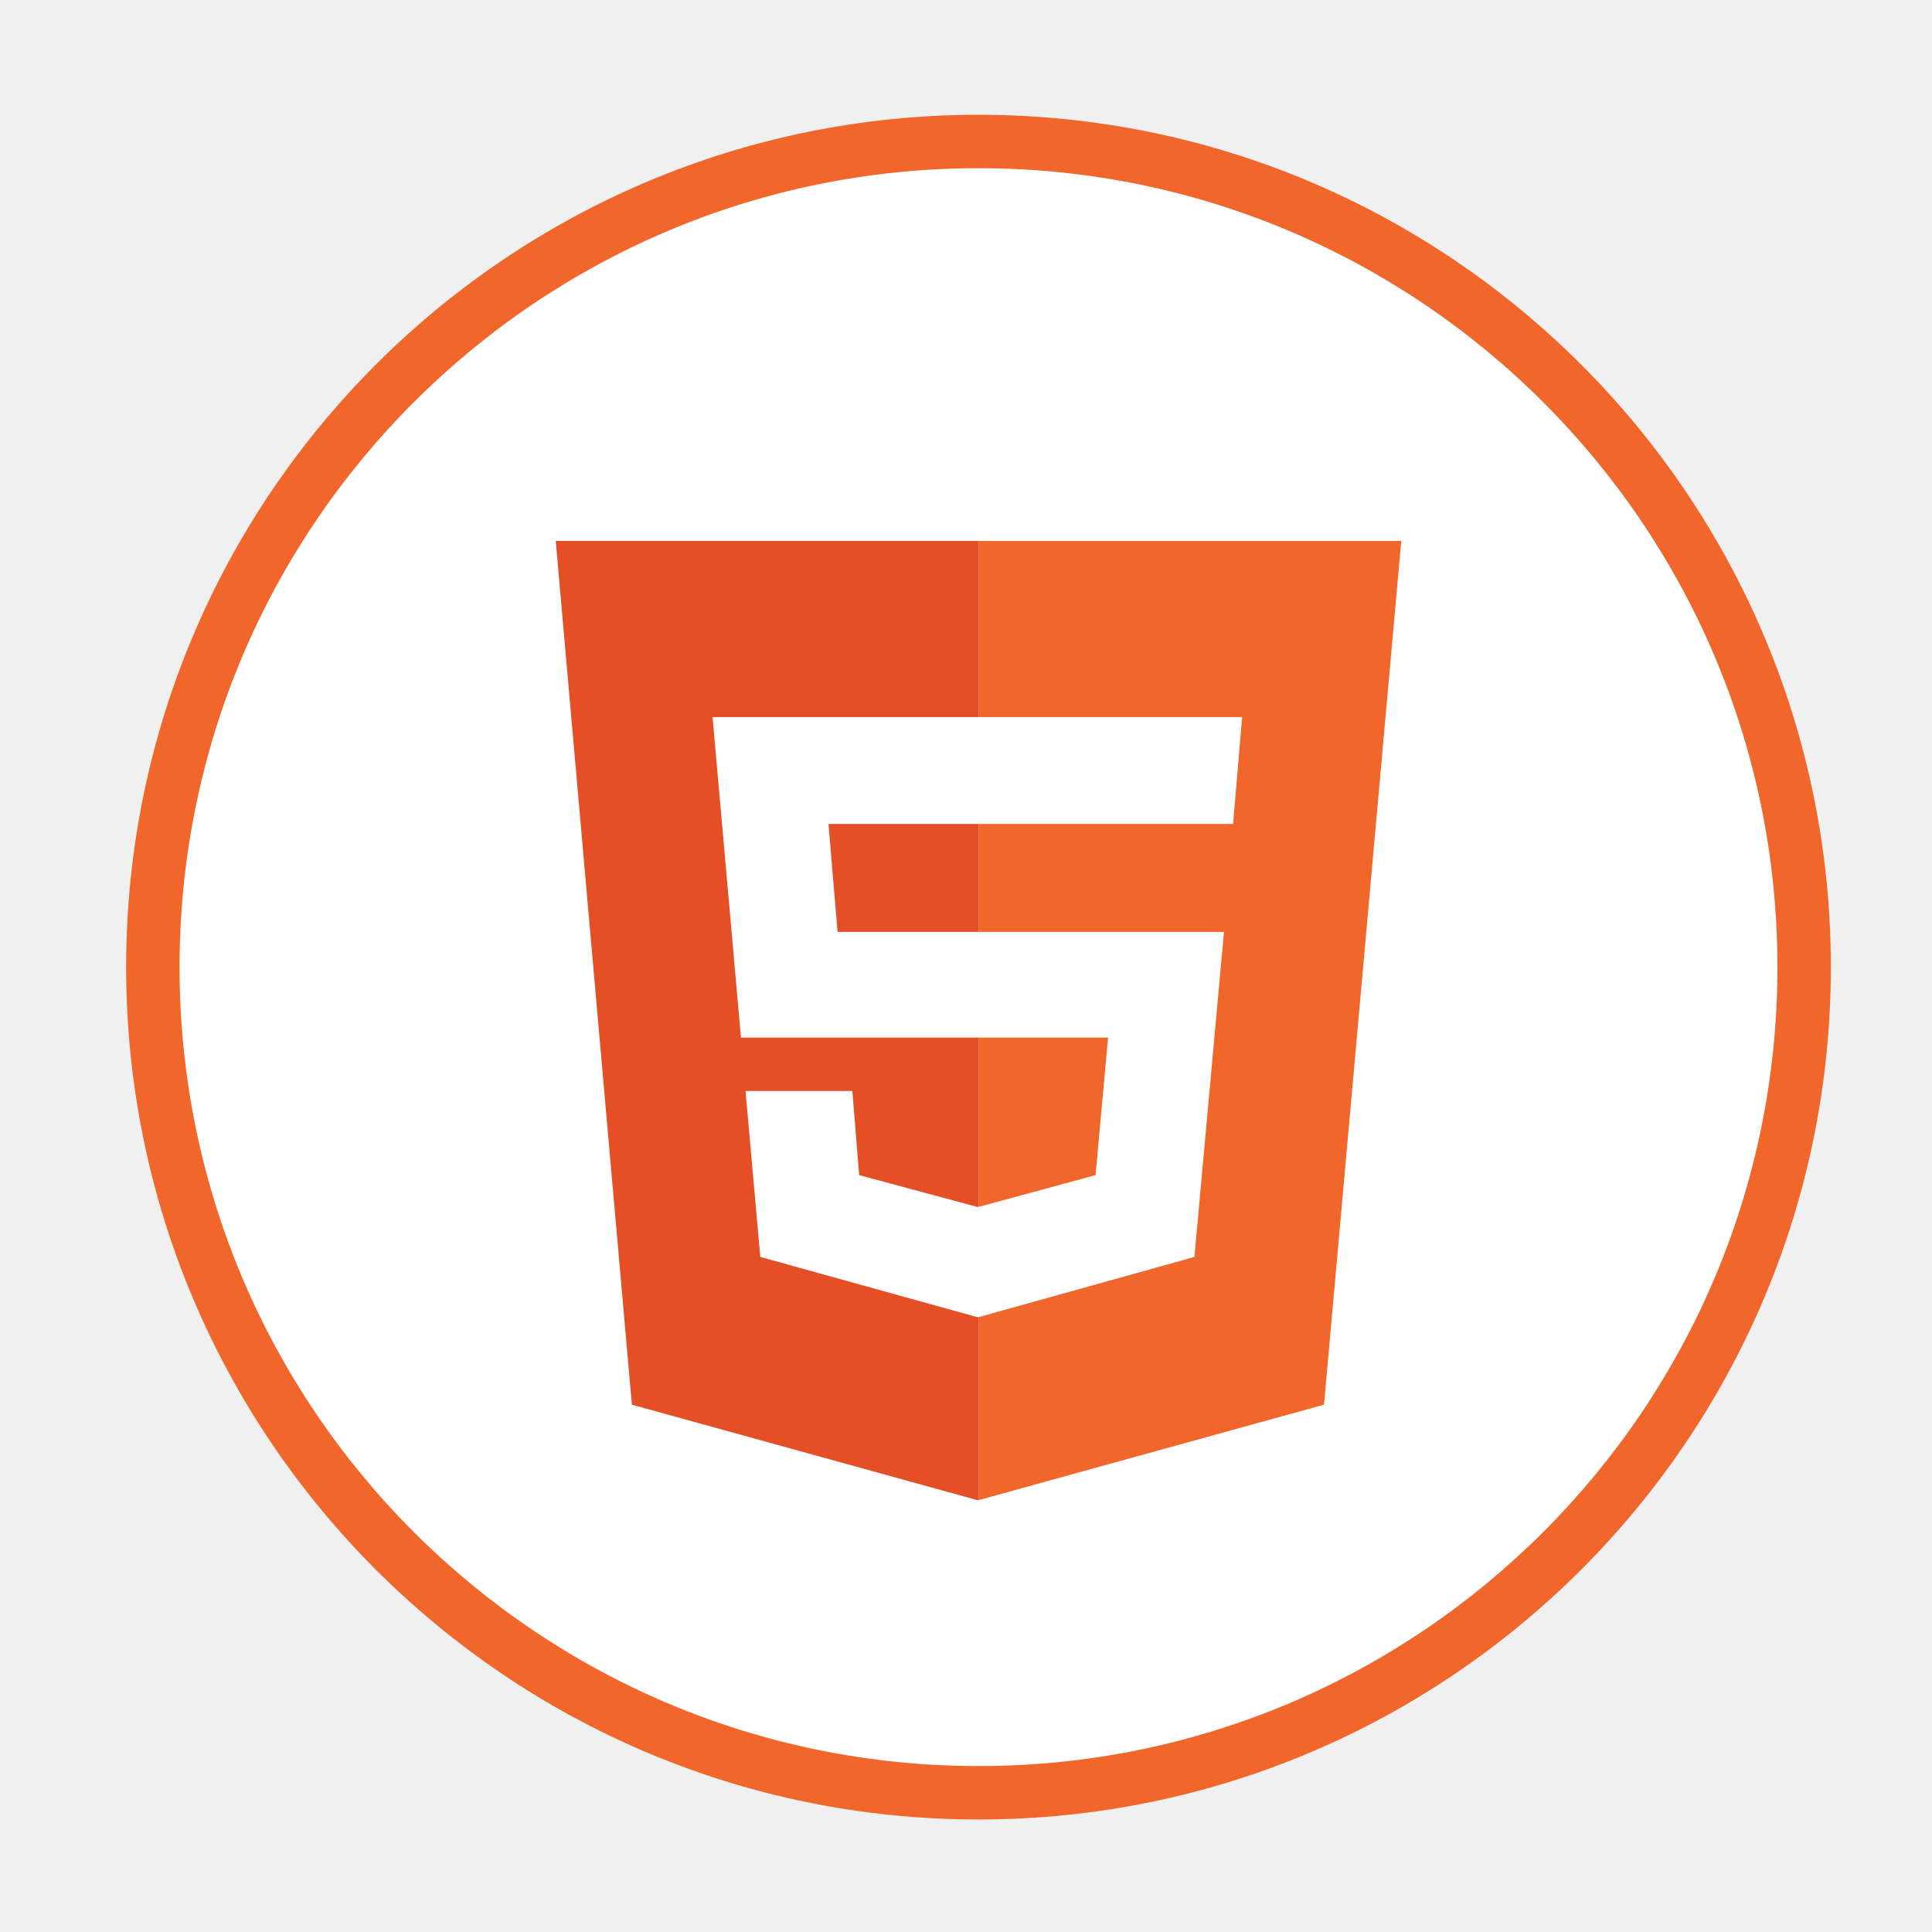
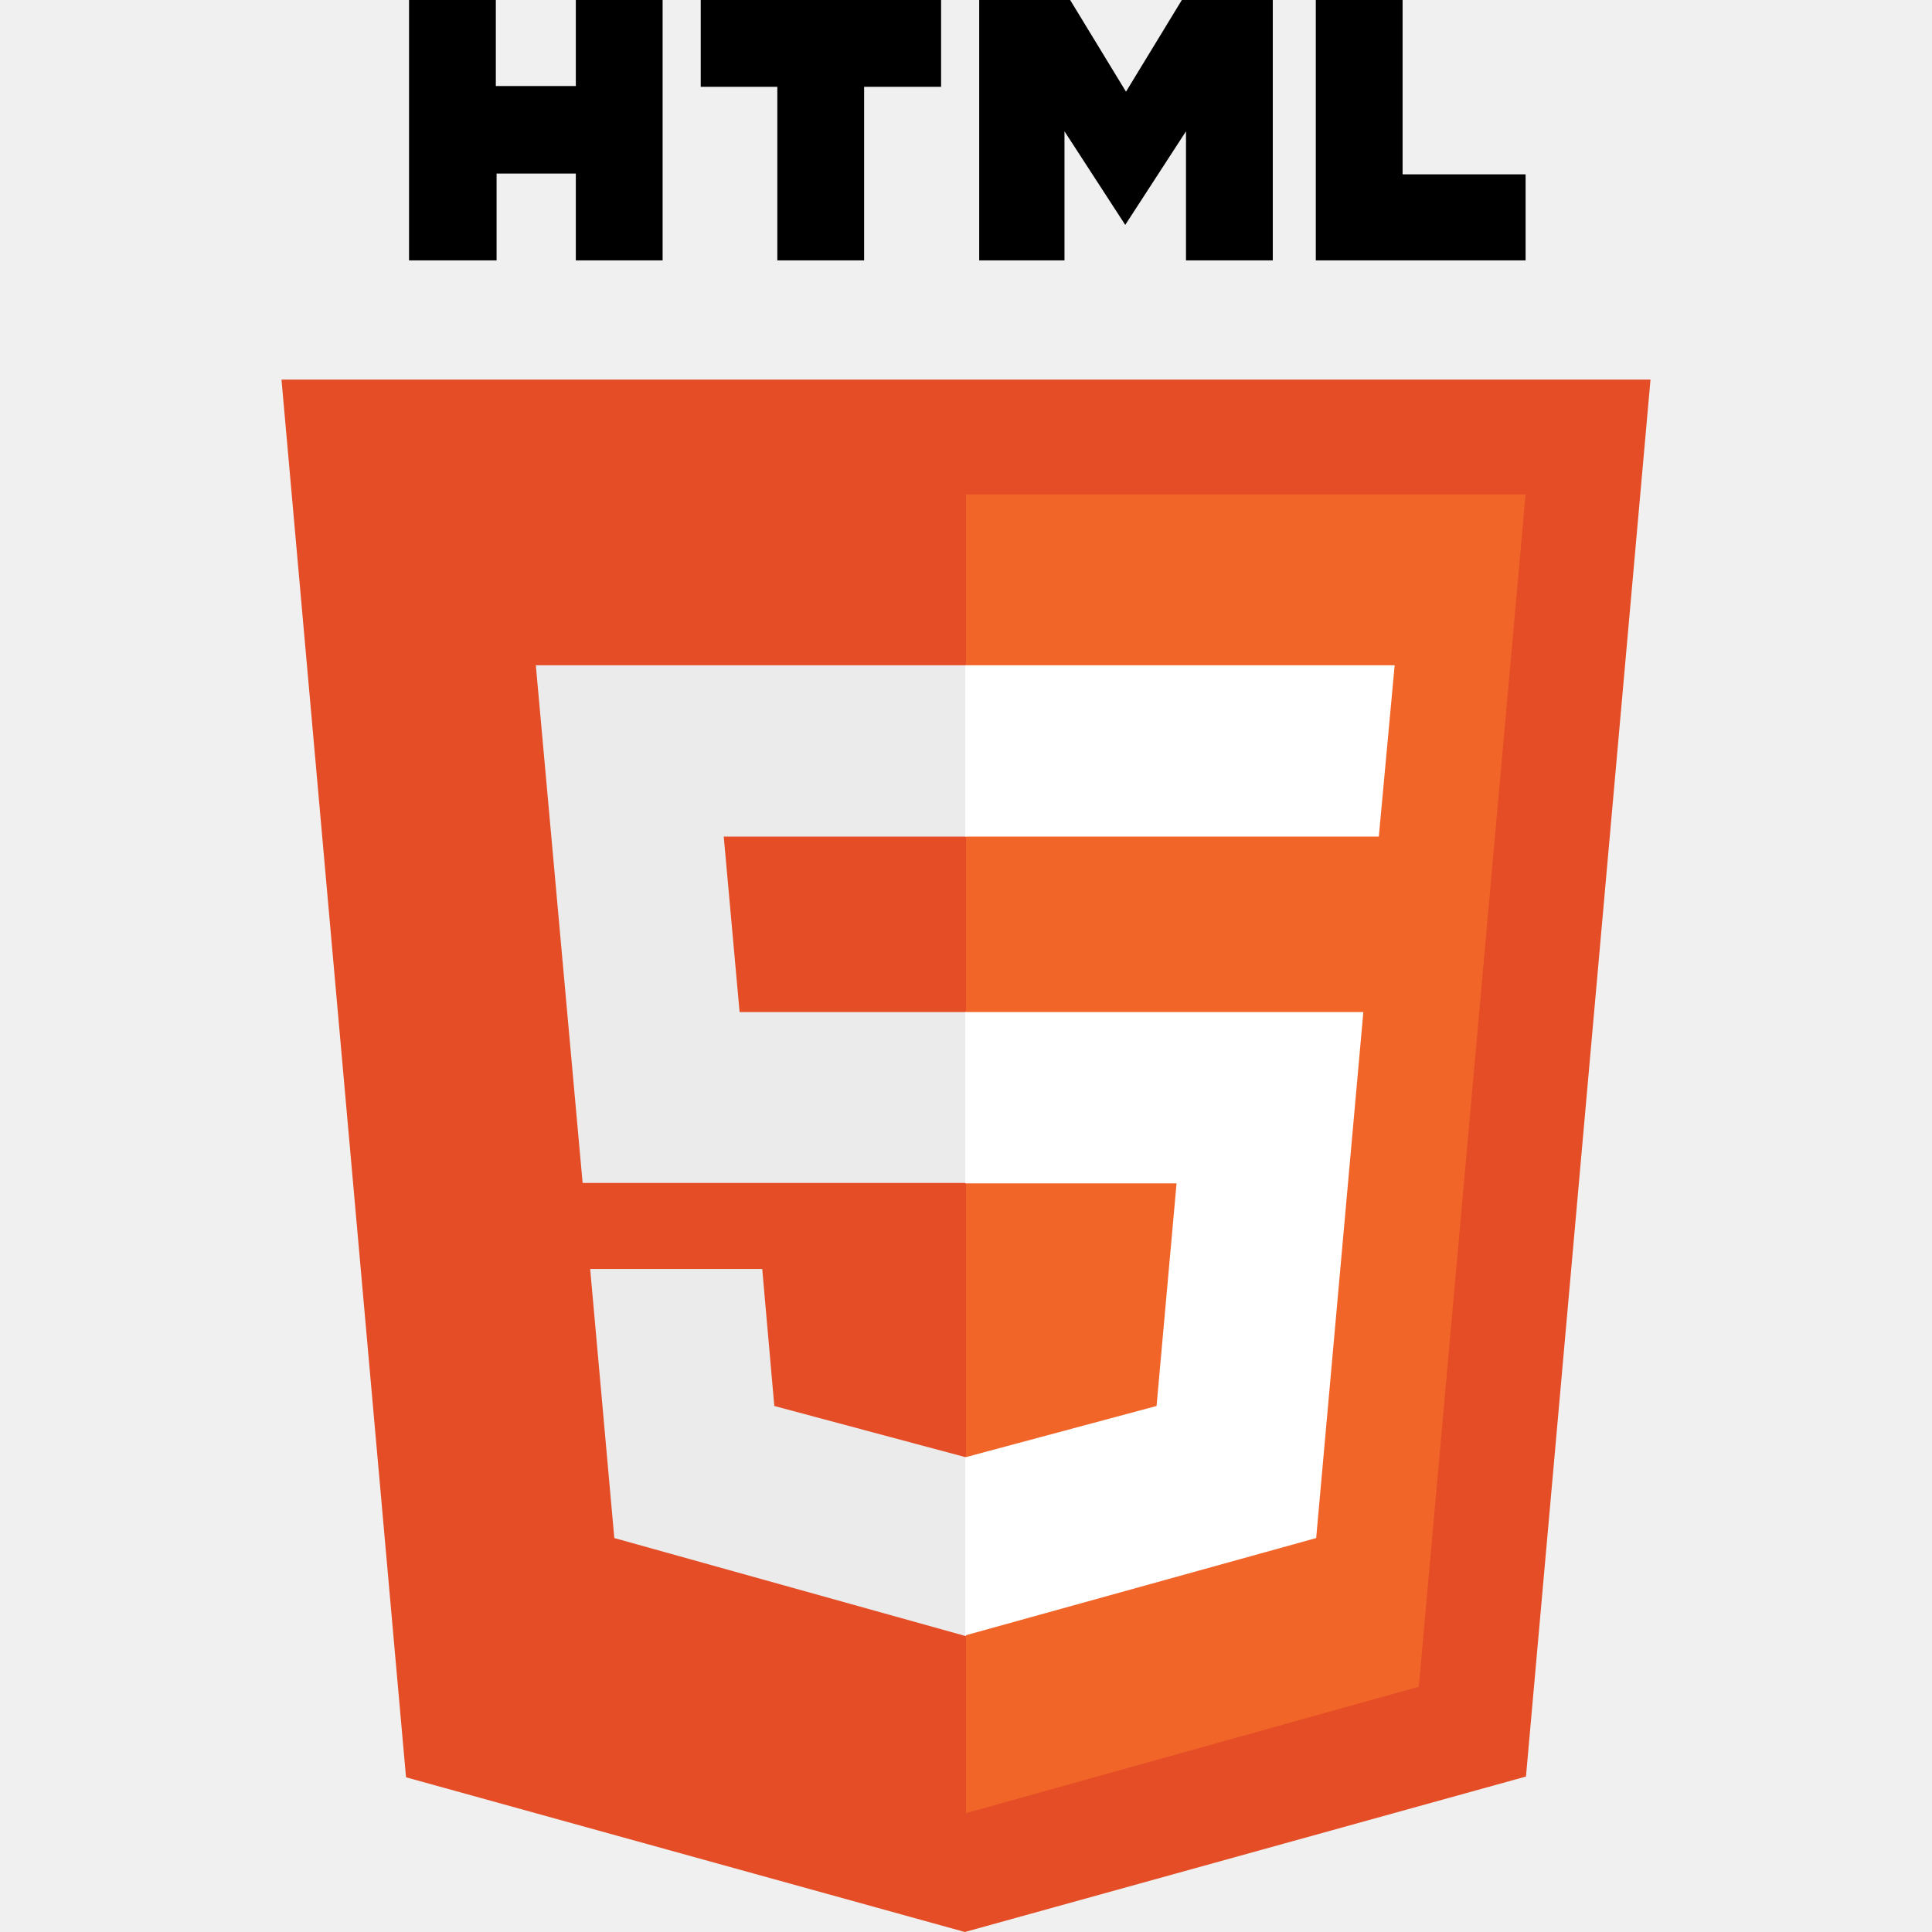
- <svg xmlns="http://www.w3.org/2000/svg" version="1.1" id="Layer_1" x="0px" y="0px" viewBox="0 0 170 170" enable-background="new 0 0 170 170" xml:space="preserve">
-   <g>
-     <g>
-       <path fill="#F1662A" d="M161.1,85.1c0,41.4-33.6,75-75,75s-75-33.6-75-75c0-41.4,33.6-75,75-75S161.1,43.7,161.1,85.1z" />
-     </g>
-     <path fill="#FFFFFF" d="M156.4,85.1c0,38.8-31.5,70.3-70.3,70.3c-38.8,0-70.3-31.5-70.3-70.3c0-38.8,31.5-70.3,70.3-70.3    C124.9,14.8,156.4,46.3,156.4,85.1z" />
-     <g>
-       <polygon fill="#E44F26" points="73.7,82 86.1,82 86.1,72.5 72.9,72.5   " />
-       <polygon fill="#F1662A" points="123.3,47.6 86.1,47.6 86.1,63.1 109.3,63.1 108.5,72.5 108.5,72.5 86.1,72.5 86.1,82 107.7,82      105.1,110.6 86.1,115.9 86.1,132 116.5,123.6   " />
-       <polygon fill="#E44F26" points="86,115.9 86,115.9 86,115.9 86,115.9 66.9,110.6 65.6,96 75,96 75.6,103.4 86,106.2 86,106.2      86.1,106.2 86.1,91.3 65.2,91.3 62.7,63.1 86.1,63.1 86.1,47.6 48.9,47.6 55.6,123.6 86,132 86.1,132 86.1,115.9   " />
-       <polygon fill="#F1662A" points="97.5,91.3 86.1,91.3 86.1,106.2 96.4,103.4   " />
-     </g>
-   </g>
+ <svg xmlns="http://www.w3.org/2000/svg" viewBox="0 0 512 512">
+   <path d="M108.4 0h23v22.8h21.2V0h23v69h-23V46h-21v23h-23.2M206 23h-20.3V0h63.7v23H229v46h-23M259.5 0h24.1l14.8 24.3L313.2 0h24.1v69h-23V34.8l-16.1 24.8l-16.1-24.8v34.2h-22.6M348.7 0h23v46.2h32.6V69h-55.6" />
+   <path fill="#e44d26" d="M107.6 471l-33-370.4h362.8l-33 370.2L255.7 512" />
+   <path fill="#f16529" d="M256 480.5V131H404.3L376 447" />
+   <path fill="#ebebeb" d="M142 176.3h114v45.4h-64.2l4.2 46.5h60v45.3H154.4M156.4 336.3H202l3.2 36.3 50.8 13.6v47.4l-93.2-26" />
+   <path fill="#fff" d="M369.6 176.3H255.8v45.4h109.6M361.3 268.2H255.8v45.4h56l-5.3 59-50.7 13.6v47.2l93-25.8" />
</svg>
